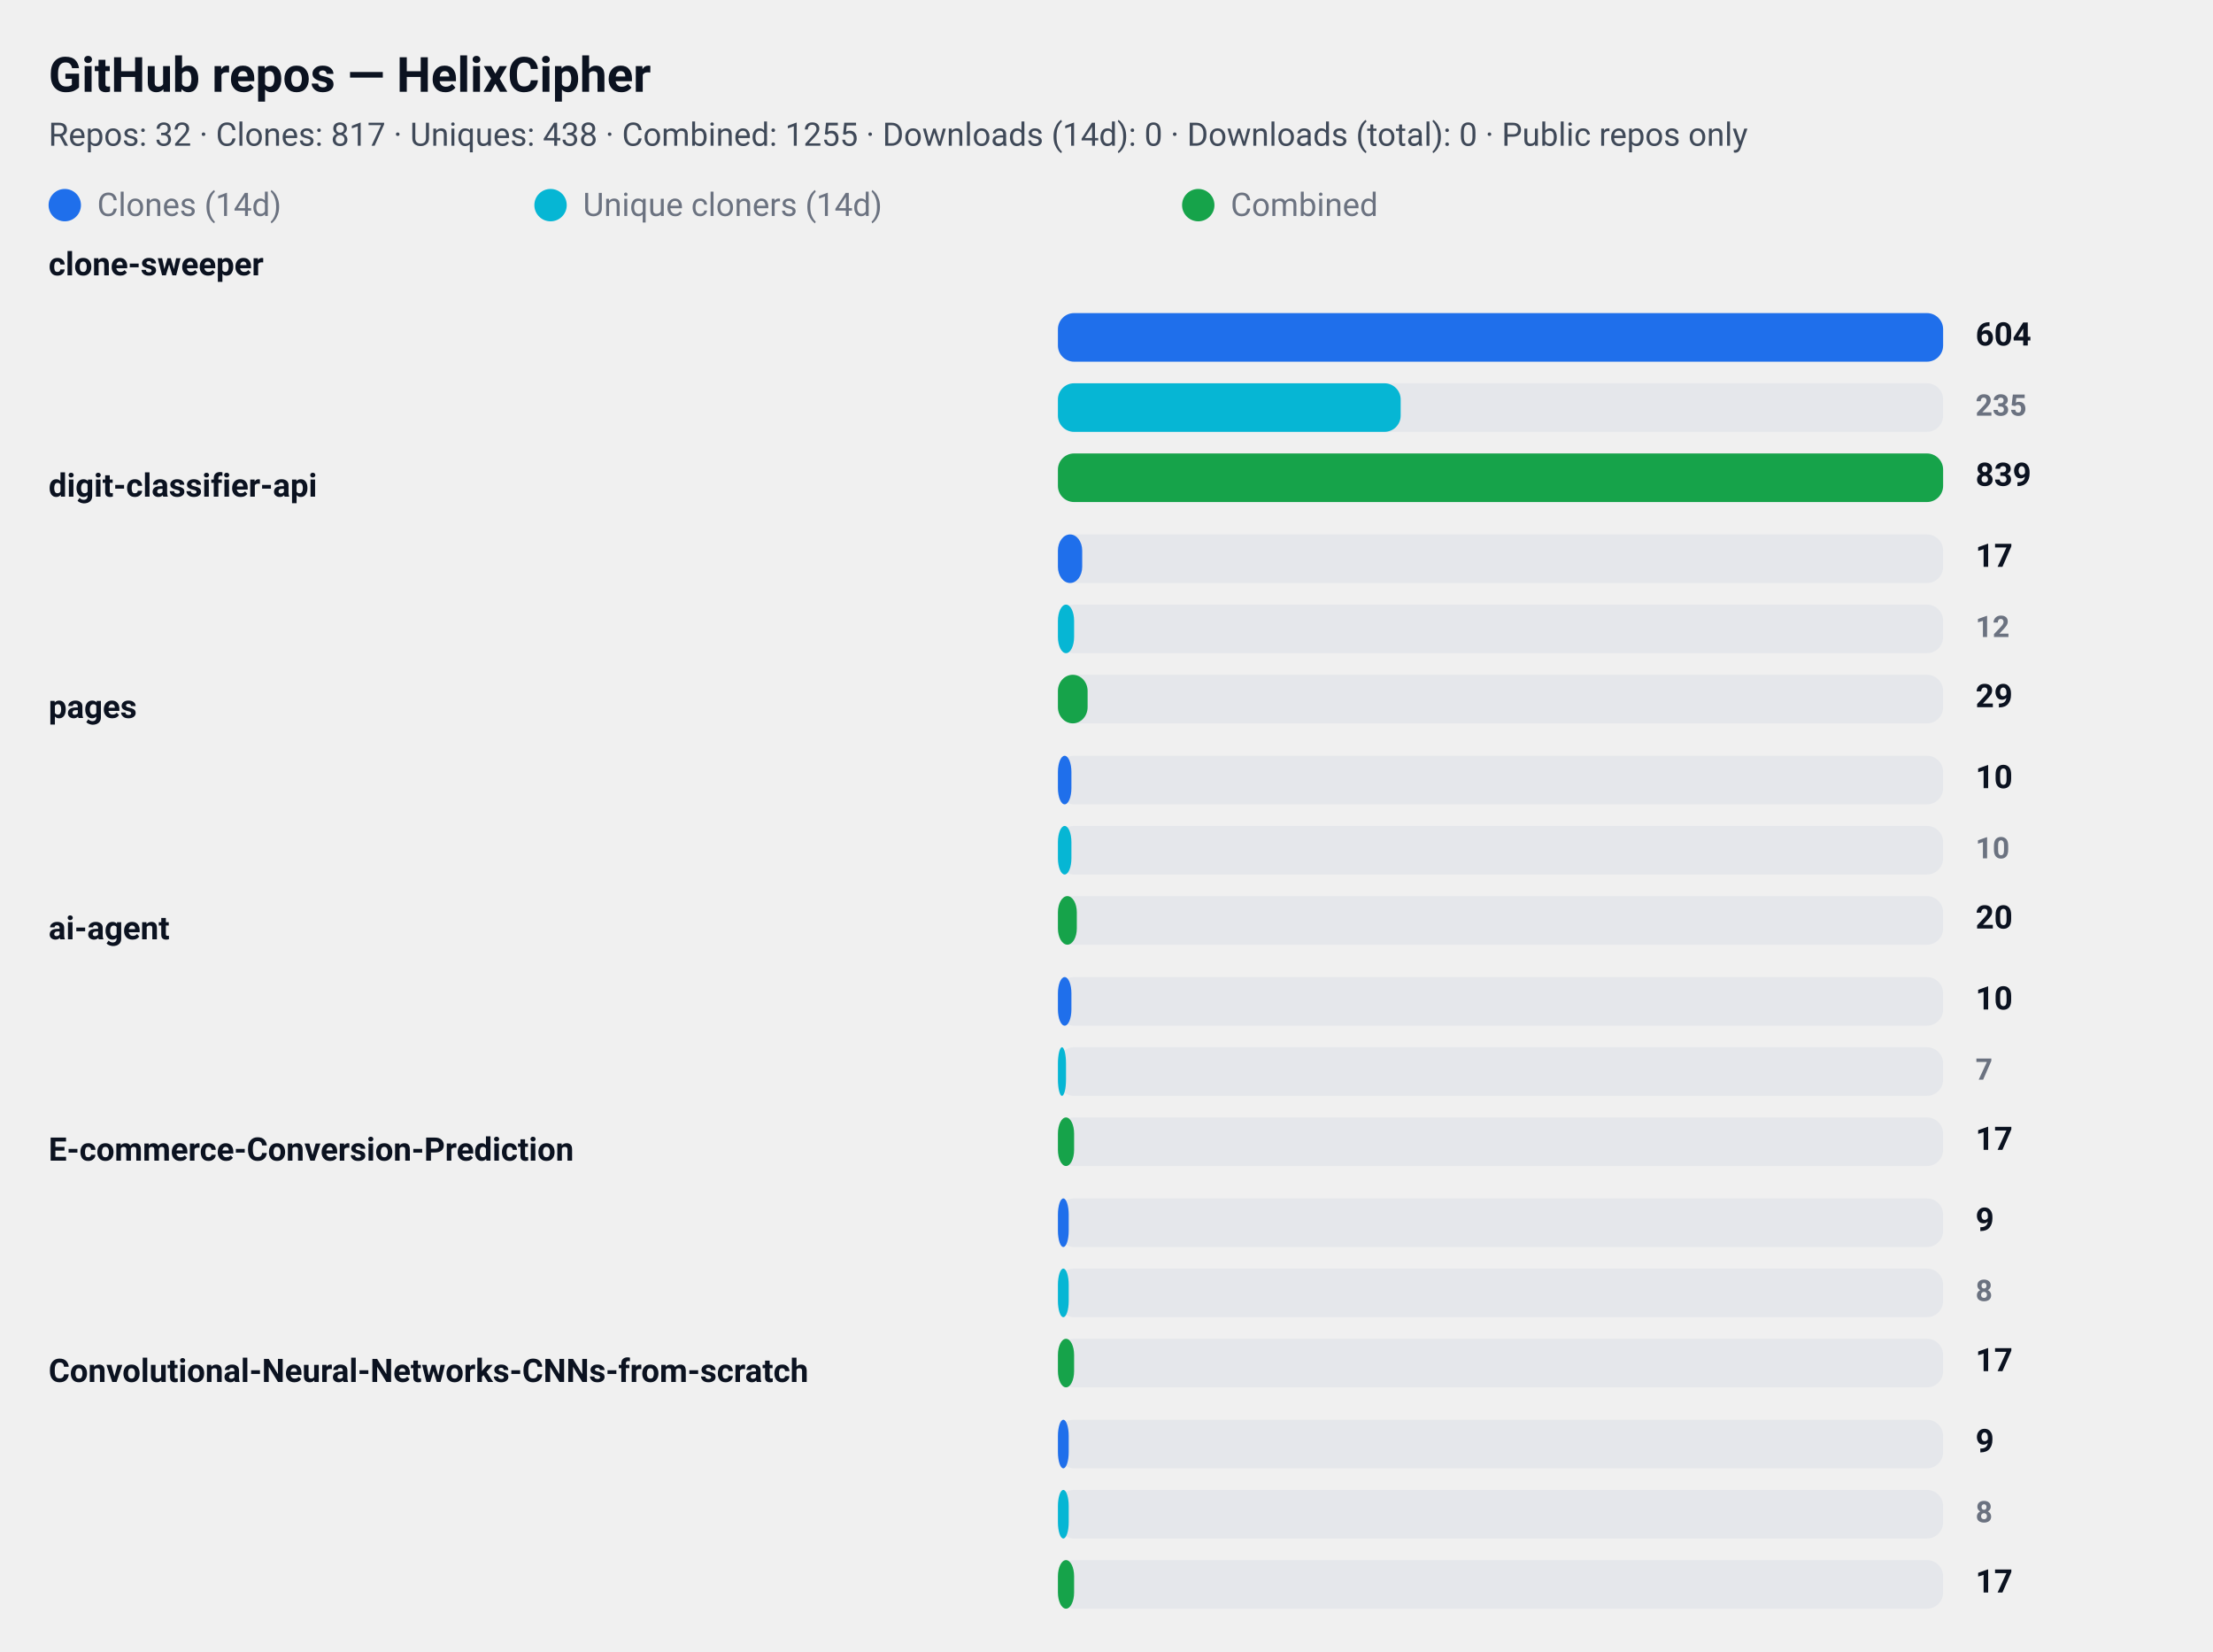
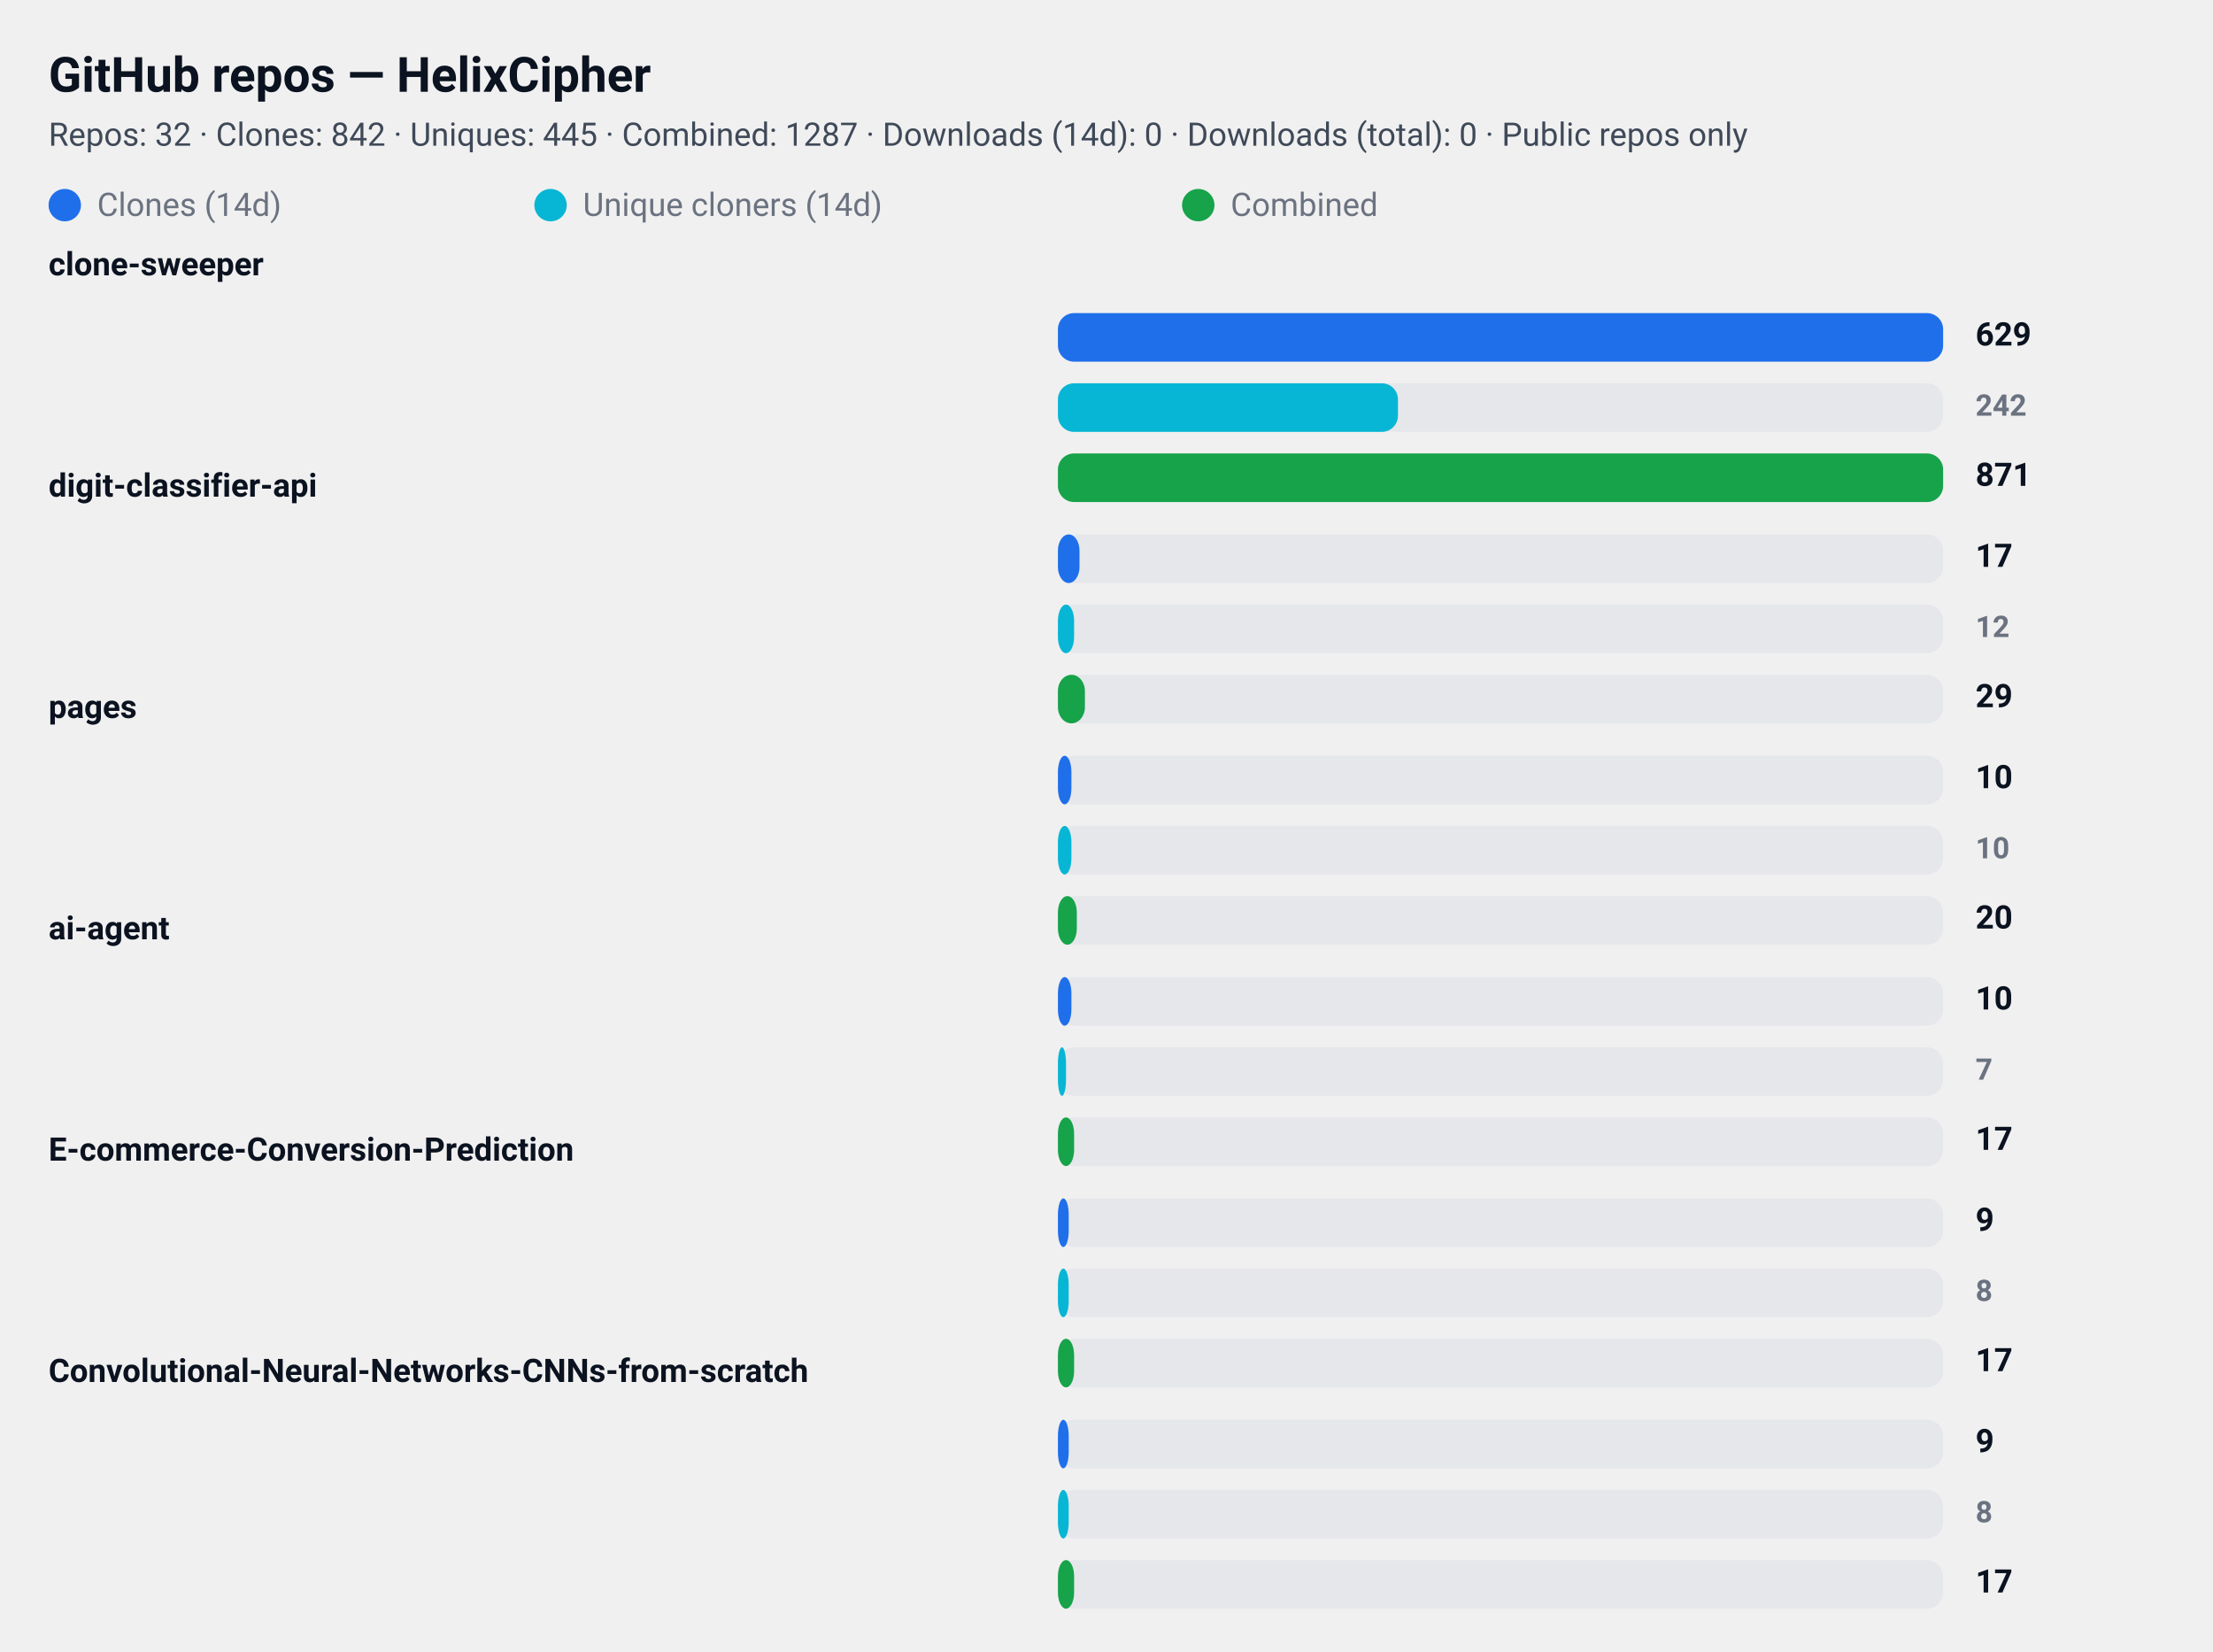
<svg xmlns="http://www.w3.org/2000/svg" width="820" height="612" viewBox="0 0 820 612" role="img" aria-label="GitHub repository clone statistics">
  <style>
  .card  { font-family: "Segoe UI", Roboto, "Helvetica Neue", Arial, sans-serif; }
  .title { font-weight: 700; font-size: 18px; fill: #0b1220; }
  .meta  { font-weight: 400; font-size: 12px; fill: #374151; opacity: 0.95; }
  .label { font-weight: 600; font-size: 12px; fill: #0b1220; }
  .count { font-weight: 700; font-size: 12px; fill: #0b1220; text-anchor: start; }
  .count-small { font-weight: 600; font-size: 11px; fill:#6b7280; text-anchor: start; }
  .muted { font-size:12px; fill:#6b7280; }

  .bar-clone { fill: #1f6feb; rx:6; }
  .bar-uniq  { fill: #06b6d4; rx:6; }
  .bar-comb  { fill: #16a34a; rx:6; }

  .bar-bg { fill: #e5e7eb; rx:6; }
  @media (prefers-color-scheme: dark) {
    .title, .meta, .label, .count, .count-small, .muted { fill: #ffffff; }
    .meta, .count-small { opacity: 0.9; }
  }
</style>
  <rect x="0" y="0" width="820" height="612" rx="12" fill="transparent" />
  <text x="18" y="34" class="title card">GitHub repos — HelixCipher</text>
-   <text x="18" y="54" class="meta card">Repos: 32 · Clones: 817 · Uniques: 438 · Combined: 1255 · Downloads (14d): 0 · Downloads (total): 0 · Public repos only</text>
+   <text x="18" y="54" class="meta card">Repos: 32 · Clones: 842 · Uniques: 445 · Combined: 1287 · Downloads (14d): 0 · Downloads (total): 0 · Public repos only</text>
  <g id="legend">
    <rect x="18" y="70" width="12" height="12" class="bar-clone" />
    <text x="36" y="80" class="muted card">Clones (14d)</text>
    <rect x="198" y="70" width="12" height="12" class="bar-uniq" />
    <text x="216" y="80" class="muted card">Unique cloners (14d)</text>
    <rect x="438" y="70" width="12" height="12" class="bar-comb" />
    <text x="456" y="80" class="muted card">Combined</text>
  </g>
  <text x="18" y="102" class="label card">clone-sweeper</text>
  <rect x="392" y="116" width="328" height="18" class="bar-bg" />
  <rect x="392" y="116" width="328" height="18" class="bar-clone" />
-   <text x="732" y="128" class="count card">604</text>
+   <text x="732" y="128" class="count card">629</text>
  <rect x="392" y="142" width="328" height="18" class="bar-bg" />
-   <rect x="392" y="142" width="127" height="18" class="bar-uniq" />
-   <text x="732" y="154" class="count-small card">235</text>
+   <rect x="392" y="142" width="126" height="18" class="bar-uniq" />
+   <text x="732" y="154" class="count-small card">242</text>
  <rect x="392" y="168" width="328" height="18" class="bar-bg" />
  <rect x="392" y="168" width="328" height="18" class="bar-comb" />
-   <text x="732" y="180" class="count card">839</text>
+   <text x="732" y="180" class="count card">871</text>
  <text x="18" y="184" class="label card">digit-classifier-api</text>
  <rect x="392" y="198" width="328" height="18" class="bar-bg" />
-   <rect x="392" y="198" width="9" height="18" class="bar-clone" />
+   <rect x="392" y="198" width="8" height="18" class="bar-clone" />
  <text x="732" y="210" class="count card">17</text>
  <rect x="392" y="224" width="328" height="18" class="bar-bg" />
  <rect x="392" y="224" width="6" height="18" class="bar-uniq" />
  <text x="732" y="236" class="count-small card">12</text>
  <rect x="392" y="250" width="328" height="18" class="bar-bg" />
-   <rect x="392" y="250" width="11" height="18" class="bar-comb" />
+   <rect x="392" y="250" width="10" height="18" class="bar-comb" />
  <text x="732" y="262" class="count card">29</text>
  <text x="18" y="266" class="label card">pages</text>
  <rect x="392" y="280" width="328" height="18" class="bar-bg" />
  <rect x="392" y="280" width="5" height="18" class="bar-clone" />
  <text x="732" y="292" class="count card">10</text>
  <rect x="392" y="306" width="328" height="18" class="bar-bg" />
  <rect x="392" y="306" width="5" height="18" class="bar-uniq" />
  <text x="732" y="318" class="count-small card">10</text>
  <rect x="392" y="332" width="328" height="18" class="bar-bg" />
  <rect x="392" y="332" width="7" height="18" class="bar-comb" />
  <text x="732" y="344" class="count card">20</text>
  <text x="18" y="348" class="label card">ai-agent</text>
  <rect x="392" y="362" width="328" height="18" class="bar-bg" />
  <rect x="392" y="362" width="5" height="18" class="bar-clone" />
  <text x="732" y="374" class="count card">10</text>
  <rect x="392" y="388" width="328" height="18" class="bar-bg" />
  <rect x="392" y="388" width="3" height="18" class="bar-uniq" />
  <text x="732" y="400" class="count-small card">7</text>
  <rect x="392" y="414" width="328" height="18" class="bar-bg" />
  <rect x="392" y="414" width="6" height="18" class="bar-comb" />
  <text x="732" y="426" class="count card">17</text>
  <text x="18" y="430" class="label card">E-commerce-Conversion-Prediction</text>
  <rect x="392" y="444" width="328" height="18" class="bar-bg" />
  <rect x="392" y="444" width="4" height="18" class="bar-clone" />
  <text x="732" y="456" class="count card">9</text>
  <rect x="392" y="470" width="328" height="18" class="bar-bg" />
  <rect x="392" y="470" width="4" height="18" class="bar-uniq" />
  <text x="732" y="482" class="count-small card">8</text>
  <rect x="392" y="496" width="328" height="18" class="bar-bg" />
  <rect x="392" y="496" width="6" height="18" class="bar-comb" />
  <text x="732" y="508" class="count card">17</text>
  <text x="18" y="512" class="label card">Convolutional-Neural-Networks-CNNs-from-scratch</text>
  <rect x="392" y="526" width="328" height="18" class="bar-bg" />
  <rect x="392" y="526" width="4" height="18" class="bar-clone" />
  <text x="732" y="538" class="count card">9</text>
  <rect x="392" y="552" width="328" height="18" class="bar-bg" />
  <rect x="392" y="552" width="4" height="18" class="bar-uniq" />
  <text x="732" y="564" class="count-small card">8</text>
  <rect x="392" y="578" width="328" height="18" class="bar-bg" />
  <rect x="392" y="578" width="6" height="18" class="bar-comb" />
  <text x="732" y="590" class="count card">17</text>
</svg>
